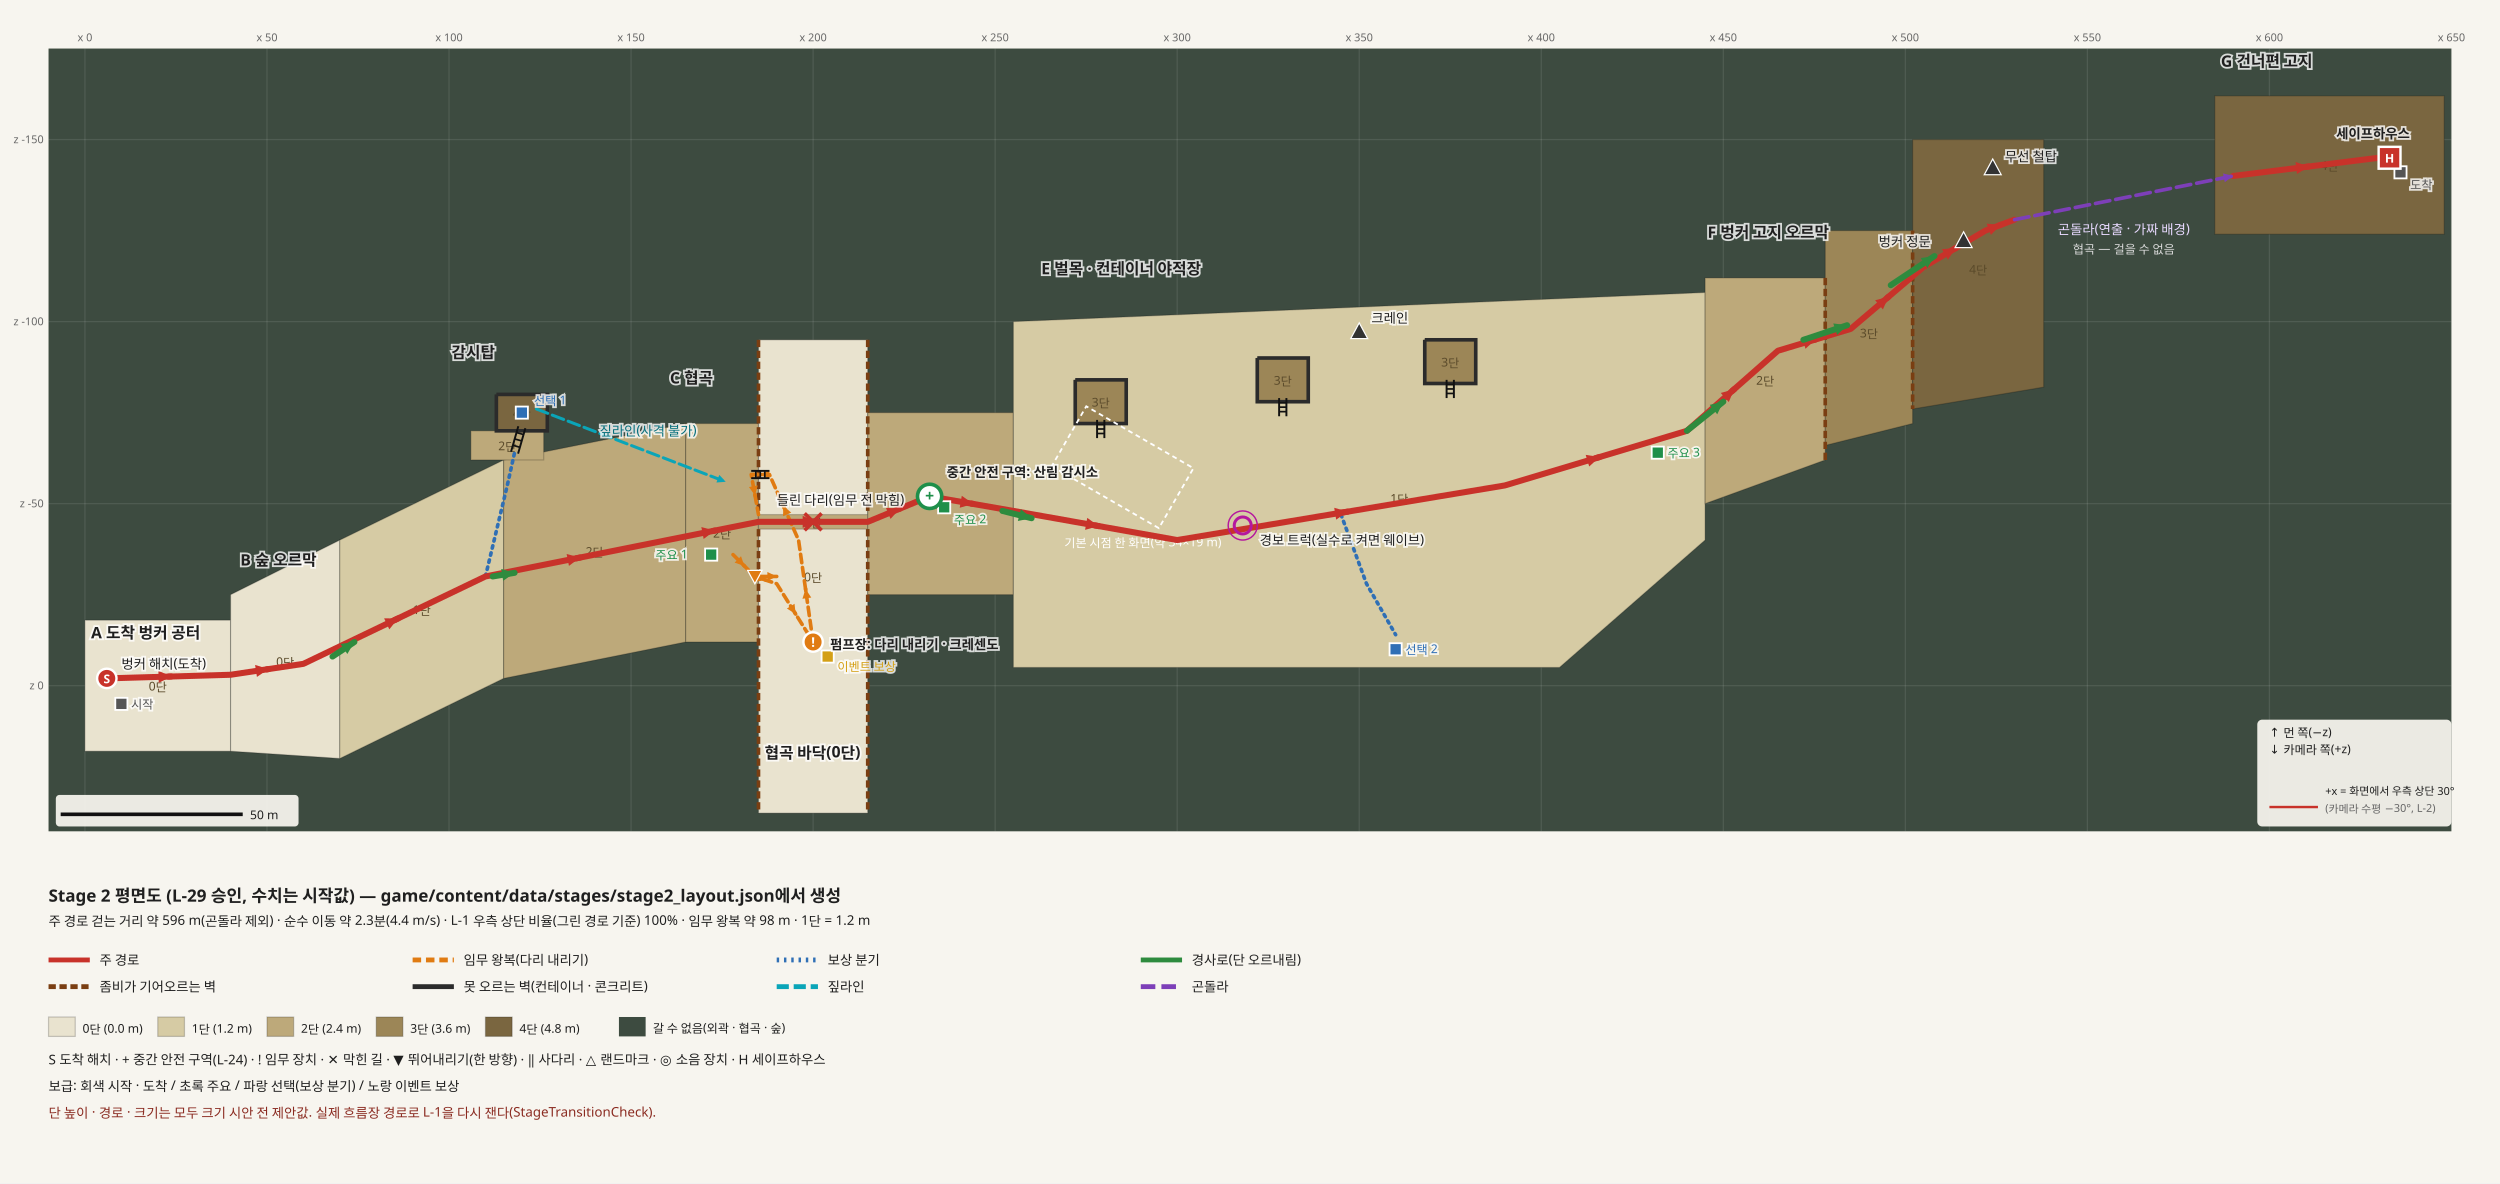
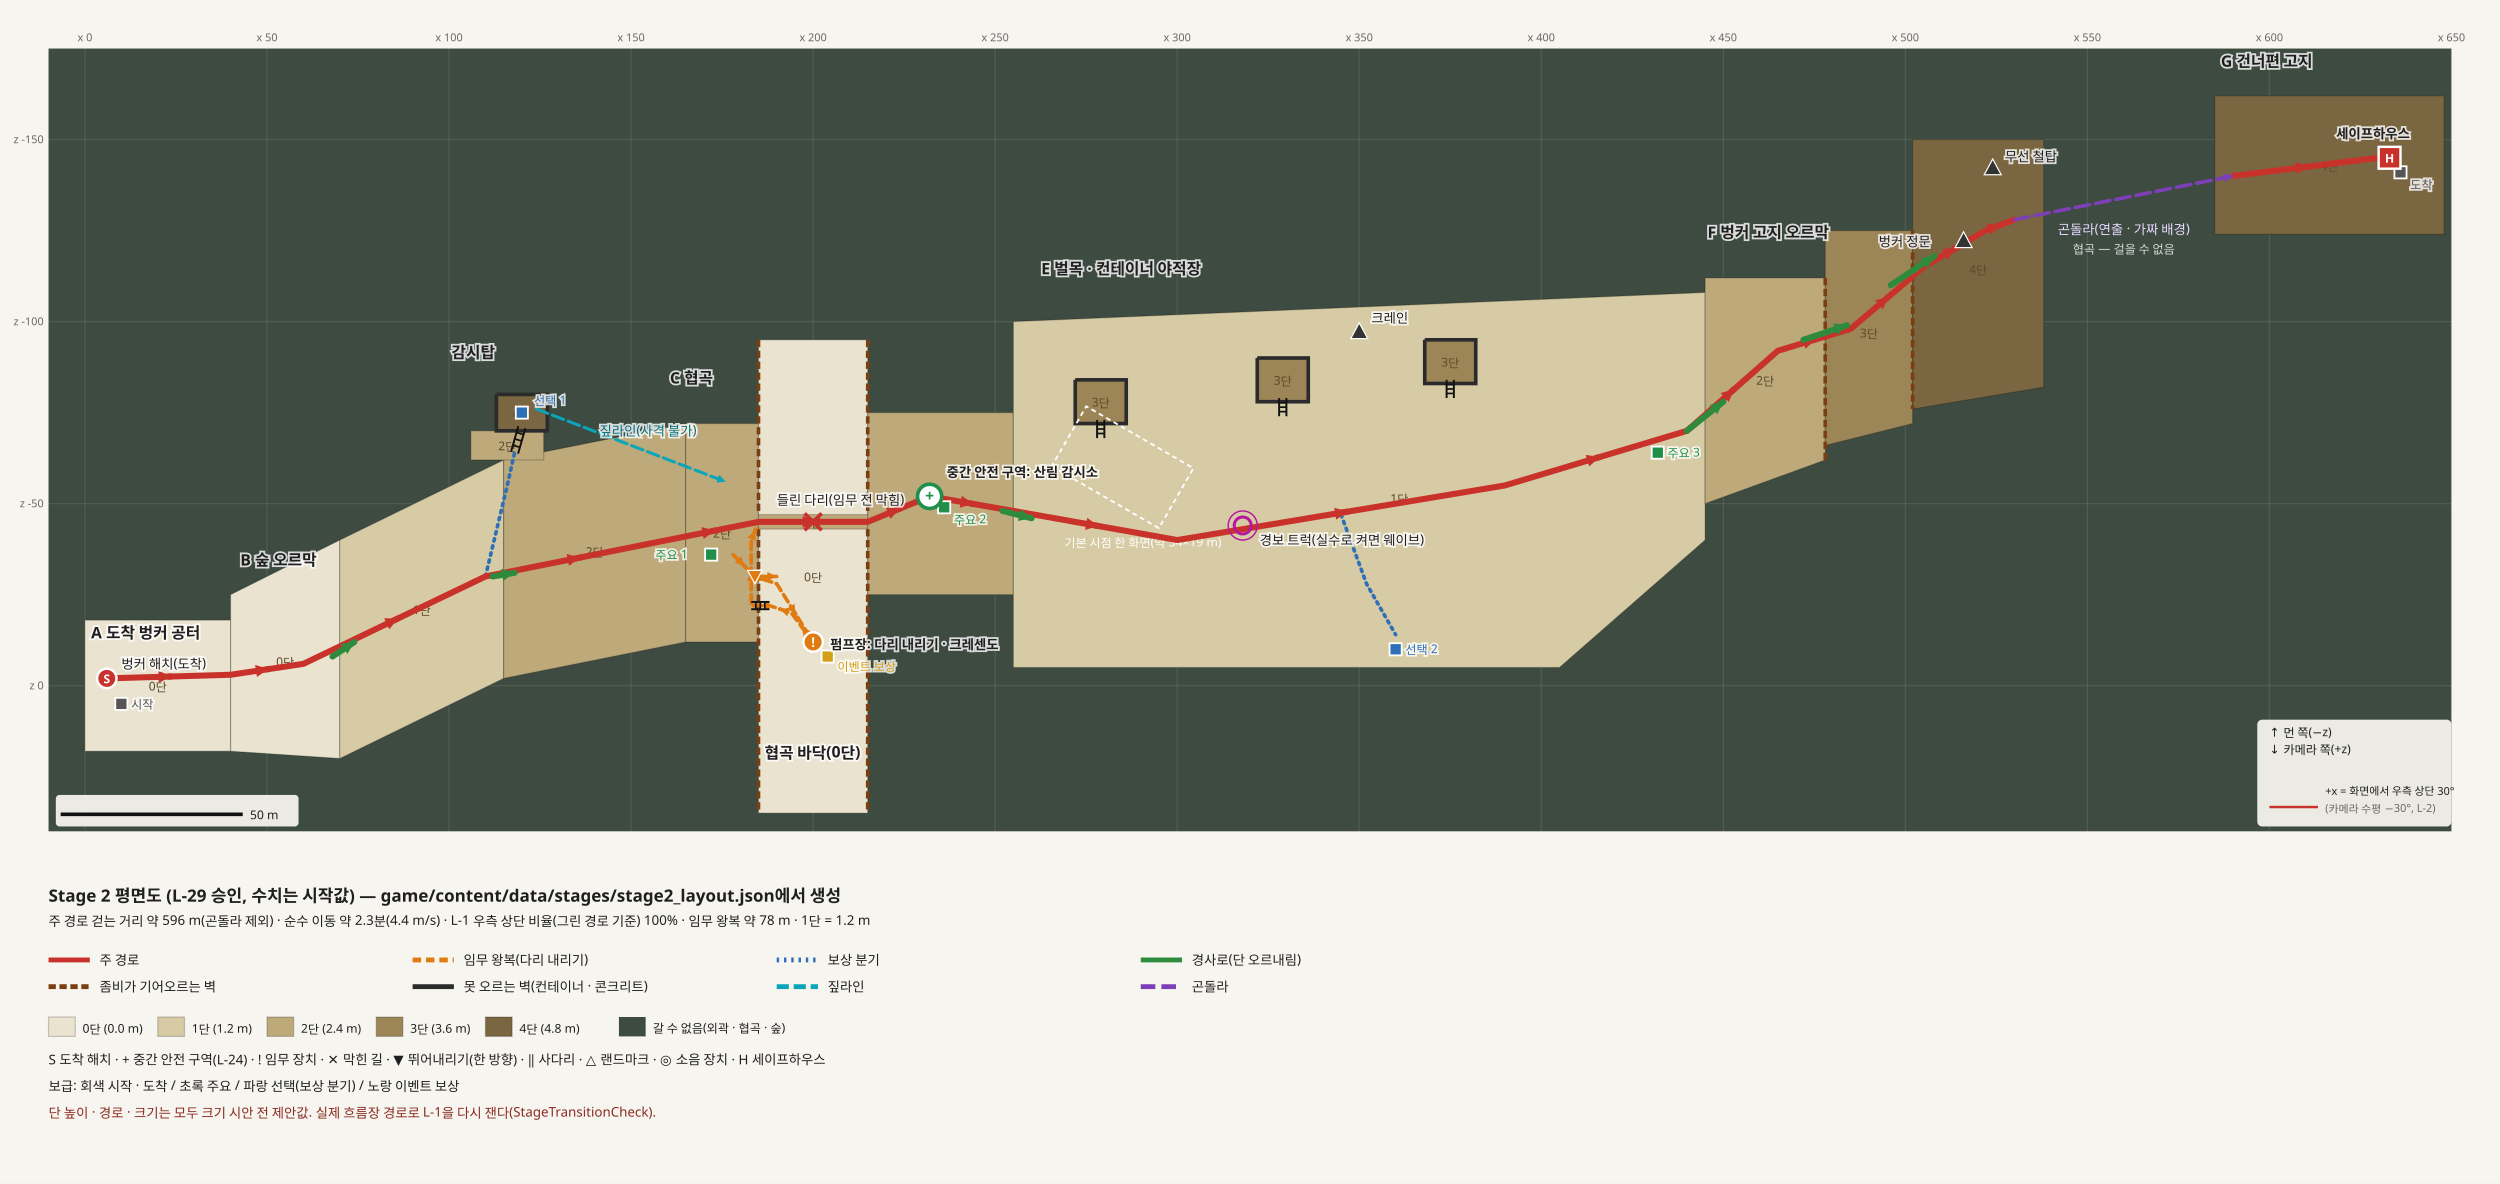
<svg xmlns="http://www.w3.org/2000/svg" width="2060" height="975" viewBox="0 0 2060 975" font-family="Noto Sans KR, Malgun Gothic, WenQuanYi Zen Hei, sans-serif">
  <rect width="100%" height="100%" fill="#f7f5ef" />
  <rect x="40" y="40" width="1980" height="645" fill="#3d4b40" />
  <line x1="70.0" y1="40.0" x2="70.0" y2="685.0" stroke="#ffffff18" stroke-width="1" />
  <text x="70.0" y="34.0" font-size="9" fill="#666" text-anchor="middle" font-weight="normal">x 0</text>
  <line x1="220.0" y1="40.0" x2="220.0" y2="685.0" stroke="#ffffff18" stroke-width="1" />
  <text x="220.0" y="34.0" font-size="9" fill="#666" text-anchor="middle" font-weight="normal">x 50</text>
  <line x1="370.0" y1="40.0" x2="370.0" y2="685.0" stroke="#ffffff18" stroke-width="1" />
  <text x="370.0" y="34.0" font-size="9" fill="#666" text-anchor="middle" font-weight="normal">x 100</text>
  <line x1="520.0" y1="40.0" x2="520.0" y2="685.0" stroke="#ffffff18" stroke-width="1" />
  <text x="520.0" y="34.0" font-size="9" fill="#666" text-anchor="middle" font-weight="normal">x 150</text>
  <line x1="670.0" y1="40.0" x2="670.0" y2="685.0" stroke="#ffffff18" stroke-width="1" />
  <text x="670.0" y="34.0" font-size="9" fill="#666" text-anchor="middle" font-weight="normal">x 200</text>
  <line x1="820.0" y1="40.0" x2="820.0" y2="685.0" stroke="#ffffff18" stroke-width="1" />
  <text x="820.0" y="34.0" font-size="9" fill="#666" text-anchor="middle" font-weight="normal">x 250</text>
  <line x1="970.0" y1="40.0" x2="970.0" y2="685.0" stroke="#ffffff18" stroke-width="1" />
  <text x="970.0" y="34.0" font-size="9" fill="#666" text-anchor="middle" font-weight="normal">x 300</text>
  <line x1="1120.0" y1="40.0" x2="1120.0" y2="685.0" stroke="#ffffff18" stroke-width="1" />
  <text x="1120.0" y="34.0" font-size="9" fill="#666" text-anchor="middle" font-weight="normal">x 350</text>
  <line x1="1270.0" y1="40.0" x2="1270.0" y2="685.0" stroke="#ffffff18" stroke-width="1" />
  <text x="1270.0" y="34.0" font-size="9" fill="#666" text-anchor="middle" font-weight="normal">x 400</text>
  <line x1="1420.0" y1="40.0" x2="1420.0" y2="685.0" stroke="#ffffff18" stroke-width="1" />
  <text x="1420.0" y="34.0" font-size="9" fill="#666" text-anchor="middle" font-weight="normal">x 450</text>
  <line x1="1570.0" y1="40.0" x2="1570.0" y2="685.0" stroke="#ffffff18" stroke-width="1" />
  <text x="1570.0" y="34.0" font-size="9" fill="#666" text-anchor="middle" font-weight="normal">x 500</text>
  <line x1="1720.0" y1="40.0" x2="1720.0" y2="685.0" stroke="#ffffff18" stroke-width="1" />
  <text x="1720.0" y="34.0" font-size="9" fill="#666" text-anchor="middle" font-weight="normal">x 550</text>
  <line x1="1870.0" y1="40.0" x2="1870.0" y2="685.0" stroke="#ffffff18" stroke-width="1" />
  <text x="1870.0" y="34.0" font-size="9" fill="#666" text-anchor="middle" font-weight="normal">x 600</text>
  <line x1="2020.0" y1="40.0" x2="2020.0" y2="685.0" stroke="#ffffff18" stroke-width="1" />
  <text x="2020.0" y="34.0" font-size="9" fill="#666" text-anchor="middle" font-weight="normal">x 650</text>
  <line x1="40.0" y1="115.0" x2="2020.0" y2="115.0" stroke="#ffffff18" stroke-width="1" />
  <text x="36.0" y="118.0" font-size="9" fill="#666" text-anchor="end" font-weight="normal">z -150</text>
  <line x1="40.0" y1="265.0" x2="2020.0" y2="265.0" stroke="#ffffff18" stroke-width="1" />
  <text x="36.0" y="268.0" font-size="9" fill="#666" text-anchor="end" font-weight="normal">z -100</text>
  <line x1="40.0" y1="415.0" x2="2020.0" y2="415.0" stroke="#ffffff18" stroke-width="1" />
  <text x="36.0" y="418.0" font-size="9" fill="#666" text-anchor="end" font-weight="normal">z -50</text>
  <line x1="40.0" y1="565.0" x2="2020.0" y2="565.0" stroke="#ffffff18" stroke-width="1" />
  <text x="36.0" y="568.0" font-size="9" fill="#666" text-anchor="end" font-weight="normal">z 0</text>
  <polygon points="70.0,511.0 190.0,511.0 190.0,619.0 70.0,619.0" fill="#e9e3cf" stroke="#00000033" stroke-width="1" />
  <polygon points="190.0,490.0 280.0,445.0 280.0,625.0 190.0,619.0" fill="#e9e3cf" stroke="#00000033" stroke-width="1" />
  <polygon points="280.0,445.0 415.0,379.0 415.0,559.0 280.0,625.0" fill="#d6cba4" stroke="#00000033" stroke-width="1" />
  <polygon points="415.0,379.0 565.0,349.0 565.0,529.0 415.0,559.0" fill="#bda97a" stroke="#00000033" stroke-width="1" />
  <polygon points="388.0,379.0 448.0,379.0 448.0,355.0 388.0,355.0" fill="#bda97a" stroke="#00000033" stroke-width="1" />
  <polygon points="409.0,325.0 451.0,325.0 451.0,355.0 409.0,355.0" fill="#7a6640" stroke="#00000033" stroke-width="1" />
  <polygon points="565.0,349.0 625.0,349.0 625.0,529.0 565.0,529.0" fill="#bda97a" stroke="#00000033" stroke-width="1" />
  <polygon points="625.0,280.0 715.0,280.0 715.0,670.0 625.0,670.0" fill="#e9e3cf" stroke="#00000033" stroke-width="1" />
  <polygon points="625.0,424.0 715.0,424.0 715.0,436.0 625.0,436.0" fill="#bda97a" stroke="#00000033" stroke-width="1" />
  <polygon points="715.0,340.0 835.0,340.0 835.0,490.0 715.0,490.0" fill="#bda97a" stroke="#00000033" stroke-width="1" />
  <polygon points="835.0,265.0 1405.0,241.0 1405.0,445.0 1285.0,550.0 835.0,550.0" fill="#d6cba4" stroke="#00000033" stroke-width="1" />
  <polygon points="886.0,313.0 928.0,313.0 928.0,349.0 886.0,349.0" fill="#9c8657" stroke="#00000033" stroke-width="1" />
  <polygon points="1036.0,295.0 1078.0,295.0 1078.0,331.0 1036.0,331.0" fill="#9c8657" stroke="#00000033" stroke-width="1" />
  <polygon points="1174.0,280.0 1216.0,280.0 1216.0,316.0 1174.0,316.0" fill="#9c8657" stroke="#00000033" stroke-width="1" />
  <polygon points="1405.0,229.0 1504.0,229.0 1504.0,379.0 1405.0,415.0" fill="#bda97a" stroke="#00000033" stroke-width="1" />
  <polygon points="1504.0,190.0 1576.0,190.0 1576.0,349.0 1504.0,367.0" fill="#9c8657" stroke="#00000033" stroke-width="1" />
  <polygon points="1576.0,115.0 1684.0,115.0 1684.0,319.0 1576.0,337.0" fill="#7a6640" stroke="#00000033" stroke-width="1" />
  <polygon points="1825.0,79.0 2014.0,79.0 2014.0,193.0 1825.0,193.0" fill="#7a6640" stroke="#00000033" stroke-width="1" />
  <text x="130.0" y="569.0" font-size="10" fill="#5a4a2a" text-anchor="middle" font-weight="normal">0단</text>
  <text x="235.0" y="548.8" font-size="10" fill="#5a4a2a" text-anchor="middle" font-weight="normal">0단</text>
  <text x="347.5" y="506.0" font-size="10" fill="#5a4a2a" text-anchor="middle" font-weight="normal">1단</text>
  <text x="490.0" y="458.0" font-size="10" fill="#5a4a2a" text-anchor="middle" font-weight="normal">2단</text>
  <text x="418.0" y="371.0" font-size="10" fill="#5a4a2a" text-anchor="middle" font-weight="normal">2단</text>
  <text x="430.0" y="344.0" font-size="10" fill="#5a4a2a" text-anchor="middle" font-weight="normal">4단</text>
  <text x="595.0" y="443.0" font-size="10" fill="#5a4a2a" text-anchor="middle" font-weight="normal">2단</text>
  <text x="670.0" y="479.0" font-size="10" fill="#5a4a2a" text-anchor="middle" font-weight="normal">0단</text>
  <text x="670.0" y="434.0" font-size="10" fill="#5a4a2a" text-anchor="middle" font-weight="normal">2단</text>
  <text x="775.0" y="419.0" font-size="10" fill="#5a4a2a" text-anchor="middle" font-weight="normal">2단</text>
  <text x="1153.0" y="414.2" font-size="10" fill="#5a4a2a" text-anchor="middle" font-weight="normal">1단</text>
  <text x="907.0" y="335.0" font-size="10" fill="#5a4a2a" text-anchor="middle" font-weight="normal">3단</text>
  <text x="1057.0" y="317.0" font-size="10" fill="#5a4a2a" text-anchor="middle" font-weight="normal">3단</text>
  <text x="1195.0" y="302.0" font-size="10" fill="#5a4a2a" text-anchor="middle" font-weight="normal">3단</text>
  <text x="1454.5" y="317.0" font-size="10" fill="#5a4a2a" text-anchor="middle" font-weight="normal">2단</text>
  <text x="1540.0" y="278.0" font-size="10" fill="#5a4a2a" text-anchor="middle" font-weight="normal">3단</text>
  <text x="1630.0" y="225.5" font-size="10" fill="#5a4a2a" text-anchor="middle" font-weight="normal">4단</text>
  <text x="1919.5" y="140.0" font-size="10" fill="#5a4a2a" text-anchor="middle" font-weight="normal">4단</text>
  <polyline points="625.0,280.0 625.0,424.0" fill="none" stroke="#7a3e12" stroke-width="3" stroke-dasharray="6,3" />
  <polyline points="625.0,436.0 625.0,670.0" fill="none" stroke="#7a3e12" stroke-width="3" stroke-dasharray="6,3" />
  <polyline points="715.0,280.0 715.0,424.0" fill="none" stroke="#7a3e12" stroke-width="3" stroke-dasharray="6,3" />
  <polyline points="715.0,436.0 715.0,670.0" fill="none" stroke="#7a3e12" stroke-width="3" stroke-dasharray="6,3" />
  <polyline points="1504.0,229.0 1504.0,379.0" fill="none" stroke="#7a3e12" stroke-width="3" stroke-dasharray="6,3" />
  <polyline points="1576.0,190.0 1576.0,337.0" fill="none" stroke="#7a3e12" stroke-width="3" stroke-dasharray="6,3" />
  <polyline points="886.0,313.0 928.0,313.0 928.0,349.0 886.0,349.0 886.0,313.0" fill="none" stroke="#2b2b2b" stroke-width="3" />
  <polyline points="1036.0,295.0 1078.0,295.0 1078.0,331.0 1036.0,331.0 1036.0,295.0" fill="none" stroke="#2b2b2b" stroke-width="3" />
  <polyline points="1174.0,280.0 1216.0,280.0 1216.0,316.0 1174.0,316.0 1174.0,280.0" fill="none" stroke="#2b2b2b" stroke-width="3" />
  <polyline points="409.0,325.0 451.0,325.0 451.0,355.0 409.0,355.0 409.0,325.0" fill="none" stroke="#2b2b2b" stroke-width="3" />
  <polygon points="866.6,384.2 954.9,435.2 983.4,385.8 895.1,334.8" fill="none" stroke="#ffffff" stroke-width="1.5" stroke-dasharray="4,3" />
  <text x="877.0" y="451.0" font-size="10" fill="#ffffff" text-anchor="start" font-weight="normal">기본 시점 한 화면(약 34×19 m)</text>
  <polyline points="400.0,475.0 418.0,400.0 424.0,373.0" fill="none" stroke="#2f6fb5" stroke-width="3" stroke-dasharray="2,4" stroke-linejoin="round" stroke-linecap="round" />
  <polyline points="1105.0,424.0 1126.0,481.0 1150.0,523.0" fill="none" stroke="#2f6fb5" stroke-width="3" stroke-dasharray="2,4" stroke-linejoin="round" stroke-linecap="round" />
  <polyline points="604.0,457.0 622.0,475.0 640.0,481.0 670.0,529.0" fill="none" stroke="#e07b12" stroke-width="3" stroke-dasharray="7,4" stroke-linejoin="round" stroke-linecap="round" />
  <line x1="613.0" y1="466.0" x2="613.4" y2="466.4" stroke="#e07b12" stroke-width="3" stroke-linecap="round" />
  <polygon points="613.4,466.4 605.3,463.6 610.6,458.3" fill="#e07b12" />
  <line x1="631.0" y1="478.0" x2="631.4" y2="478.1" stroke="#e07b12" stroke-width="3" stroke-linecap="round" />
  <polygon points="631.4,478.1 622.9,479.2 625.3,472.2" fill="#e07b12" />
  <line x1="655.0" y1="505.0" x2="655.6" y2="506.0" stroke="#e07b12" stroke-width="3" stroke-linecap="round" />
  <polygon points="655.6,506.0 648.4,501.4 654.7,497.5" fill="#e07b12" />
-   <polyline points="670.0,529.0 658.0,445.0 634.0,391.0 619.0,391.0 625.0,424.0" fill="none" stroke="#e07b12" stroke-width="3" stroke-dasharray="7,4" stroke-linejoin="round" stroke-linecap="round" />
-   <line x1="664.0" y1="487.0" x2="663.8" y2="485.3" stroke="#e07b12" stroke-width="3" stroke-linecap="round" />
-   <polygon points="663.8,485.3 668.5,492.4 661.2,493.4" fill="#e07b12" />
-   <line x1="646.0" y1="418.0" x2="645.5" y2="416.9" stroke="#e07b12" stroke-width="3" stroke-linecap="round" />
-   <polygon points="645.5,416.9 652.0,422.4 645.2,425.4" fill="#e07b12" />
-   <line x1="626.5" y1="391.0" x2="626.2" y2="391.0" stroke="#e07b12" stroke-width="3" stroke-linecap="round" />
-   <polygon points="626.2,391.0 633.9,387.3 633.9,394.7" fill="#e07b12" />
-   <line x1="622.0" y1="407.5" x2="622.1" y2="408.2" stroke="#e07b12" stroke-width="3" stroke-linecap="round" />
-   <polygon points="622.1,408.2 617.1,401.3 624.4,400.0" fill="#e07b12" />
+   <polyline points="670.0,529.0 652.0,505.0 634.0,499.0 619.0,499.0 619.0,445.0 625.0,430.0" fill="none" stroke="#e07b12" stroke-width="3" stroke-dasharray="7,4" stroke-linejoin="round" stroke-linecap="round" />
+   <line x1="661.0" y1="517.0" x2="660.6" y2="516.5" stroke="#e07b12" stroke-width="3" stroke-linecap="round" />
+   <polygon points="660.6,516.5 668.2,520.4 662.3,524.9" fill="#e07b12" />
+   <line x1="643.0" y1="502.0" x2="642.6" y2="501.9" stroke="#e07b12" stroke-width="3" stroke-linecap="round" />
+   <polygon points="642.6,501.9 651.1,500.8 648.7,507.8" fill="#e07b12" />
+   <line x1="626.5" y1="499.0" x2="626.2" y2="499.0" stroke="#e07b12" stroke-width="3" stroke-linecap="round" />
+   <polygon points="626.2,499.0 633.9,495.3 633.9,502.7" fill="#e07b12" />
+   <line x1="619.0" y1="472.0" x2="619.0" y2="470.9" stroke="#e07b12" stroke-width="3" stroke-linecap="round" />
+   <polygon points="619.0,470.9 622.7,478.6 615.3,478.6" fill="#e07b12" />
+   <line x1="622.0" y1="437.5" x2="622.1" y2="437.2" stroke="#e07b12" stroke-width="3" stroke-linecap="round" />
+   <polygon points="622.1,437.2 622.7,445.7 615.8,442.9" fill="#e07b12" />
  <polyline points="88.0,559.0 190.0,556.0 250.0,547.0 400.0,475.0 550.0,445.0 625.0,430.0 715.0,430.0 766.0,409.0 835.0,421.0 970.0,445.0 1240.0,400.0 1390.0,355.0 1465.0,289.0 1525.0,271.0 1585.0,220.0 1636.0,190.0 1660.0,181.0" fill="none" stroke="#c8322a" stroke-width="5" stroke-linejoin="round" stroke-linecap="round" />
  <line x1="139.0" y1="557.5" x2="141.0" y2="557.4" stroke="#c8322a" stroke-width="5" stroke-linecap="round" />
  <polygon points="141.0,557.4 130.8,562.7 130.5,552.7" fill="#c8322a" />
  <line x1="220.0" y1="551.5" x2="221.2" y2="551.3" stroke="#c8322a" stroke-width="5" stroke-linecap="round" />
  <polygon points="221.2,551.3 211.7,557.8 210.2,547.9" fill="#c8322a" />
  <line x1="325.0" y1="511.0" x2="328.0" y2="509.6" stroke="#c8322a" stroke-width="5" stroke-linecap="round" />
  <polygon points="328.0,509.6 320.8,518.6 316.5,509.5" fill="#c8322a" />
  <line x1="475.0" y1="460.0" x2="478.0" y2="459.4" stroke="#c8322a" stroke-width="5" stroke-linecap="round" />
  <polygon points="478.0,459.4 468.8,466.3 466.9,456.5" fill="#c8322a" />
  <line x1="587.5" y1="437.5" x2="589.0" y2="437.2" stroke="#c8322a" stroke-width="5" stroke-linecap="round" />
  <polygon points="589.0,437.2 579.8,444.1 577.9,434.3" fill="#c8322a" />
  <line x1="670.0" y1="430.0" x2="671.8" y2="430.0" stroke="#c8322a" stroke-width="5" stroke-linecap="round" />
  <polygon points="671.8,430.0 661.4,435.0 661.4,425.0" fill="#c8322a" />
  <line x1="740.5" y1="419.5" x2="741.5" y2="419.1" stroke="#c8322a" stroke-width="5" stroke-linecap="round" />
  <polygon points="741.5,419.1 733.8,427.6 730.0,418.4" fill="#c8322a" />
  <line x1="800.5" y1="415.0" x2="801.9" y2="415.2" stroke="#c8322a" stroke-width="5" stroke-linecap="round" />
  <polygon points="801.9,415.2 790.8,418.4 792.5,408.5" fill="#c8322a" />
  <line x1="902.5" y1="433.0" x2="905.2" y2="433.5" stroke="#c8322a" stroke-width="5" stroke-linecap="round" />
  <polygon points="905.2,433.5 894.1,436.6 895.9,426.7" fill="#c8322a" />
  <line x1="1105.0" y1="422.5" x2="1110.4" y2="421.6" stroke="#c8322a" stroke-width="5" stroke-linecap="round" />
  <polygon points="1110.4,421.6 1101.0,428.2 1099.4,418.4" fill="#c8322a" />
  <line x1="1315.0" y1="377.5" x2="1318.0" y2="376.6" stroke="#c8322a" stroke-width="5" stroke-linecap="round" />
  <polygon points="1318.0,376.6 1309.5,384.4 1306.6,374.8" fill="#c8322a" />
  <line x1="1427.5" y1="322.0" x2="1429.0" y2="320.7" stroke="#c8322a" stroke-width="5" stroke-linecap="round" />
  <polygon points="1429.0,320.7 1424.5,331.3 1417.9,323.8" fill="#c8322a" />
  <line x1="1495.0" y1="280.0" x2="1496.2" y2="279.6" stroke="#c8322a" stroke-width="5" stroke-linecap="round" />
  <polygon points="1496.2,279.6 1487.7,287.4 1484.8,277.8" fill="#c8322a" />
  <line x1="1555.0" y1="245.5" x2="1556.2" y2="244.5" stroke="#c8322a" stroke-width="5" stroke-linecap="round" />
  <polygon points="1556.2,244.5 1551.5,255.0 1545.1,247.4" fill="#c8322a" />
  <line x1="1610.5" y1="205.0" x2="1611.5" y2="204.4" stroke="#c8322a" stroke-width="5" stroke-linecap="round" />
  <polygon points="1611.5,204.4 1605.1,214.0 1600.1,205.3" fill="#c8322a" />
  <line x1="1648.0" y1="185.5" x2="1648.5" y2="185.3" stroke="#c8322a" stroke-width="5" stroke-linecap="round" />
  <polygon points="1648.5,185.3 1640.5,193.6 1637.0,184.3" fill="#c8322a" />
  <polyline points="1840.0,145.0 1960.0,130.0" fill="none" stroke="#c8322a" stroke-width="5" stroke-linejoin="round" stroke-linecap="round" />
  <line x1="1900.0" y1="137.5" x2="1902.4" y2="137.2" stroke="#c8322a" stroke-width="5" stroke-linecap="round" />
  <polygon points="1902.4,137.2 1892.7,143.4 1891.5,133.5" fill="#c8322a" />
  <line x1="274.0" y1="541.0" x2="292.0" y2="529.0" stroke="#2e8b3e" stroke-width="5" stroke-linecap="round" />
  <polygon points="292.0,529.0 286.2,538.9 280.6,530.6" fill="#2e8b3e" />
  <line x1="406.0" y1="475.0" x2="424.0" y2="472.0" stroke="#2e8b3e" stroke-width="5" stroke-linecap="round" />
  <polygon points="424.0,472.0 414.6,478.6 413.0,468.8" fill="#2e8b3e" />
  <line x1="826.0" y1="421.0" x2="850.0" y2="427.0" stroke="#2e8b3e" stroke-width="5" stroke-linecap="round" />
  <polygon points="850.0,427.0 838.7,429.3 841.2,419.6" fill="#2e8b3e" />
  <line x1="1390.0" y1="355.0" x2="1420.0" y2="331.0" stroke="#2e8b3e" stroke-width="5" stroke-linecap="round" />
  <polygon points="1420.0,331.0 1415.0,341.4 1408.8,333.6" fill="#2e8b3e" />
  <line x1="1486.0" y1="280.0" x2="1522.0" y2="268.0" stroke="#2e8b3e" stroke-width="5" stroke-linecap="round" />
  <polygon points="1522.0,268.0 1513.8,276.0 1510.6,266.5" fill="#2e8b3e" />
  <line x1="1558.0" y1="235.0" x2="1594.0" y2="211.0" stroke="#2e8b3e" stroke-width="5" stroke-linecap="round" />
  <polygon points="1594.0,211.0 1588.2,220.9 1582.6,212.6" fill="#2e8b3e" />
  <line x1="426.9" y1="373.8" x2="432.9" y2="352.8" stroke="#111" stroke-width="1.6" />
  <line x1="421.1" y1="372.2" x2="427.1" y2="351.2" stroke="#111" stroke-width="1.6" />
  <line x1="428.4" y1="368.6" x2="422.6" y2="366.9" stroke="#111" stroke-width="1.4" />
  <line x1="429.9" y1="363.3" x2="424.1" y2="361.7" stroke="#111" stroke-width="1.4" />
  <line x1="431.4" y1="358.1" x2="425.6" y2="356.4" stroke="#111" stroke-width="1.4" />
  <line x1="442.0" y1="337.0" x2="598.0" y2="397.0" stroke="#0aa5b8" stroke-width="2.5" stroke-dasharray="10,4" stroke-linecap="round" />
  <polygon points="598.0,397.0 590.3,397.6 592.7,391.3" fill="#0aa5b8" />
  <text x="534.0" y="359.0" font-size="11" fill="#066f7c" text-anchor="middle" font-weight="normal" stroke="#ffffffcc" stroke-width="3" paint-order="stroke">짚라인(사격 불가)</text>
  <line x1="622.0" y1="475.0" x2="640.0" y2="475.0" stroke="#e07b12" stroke-width="3" stroke-linecap="round" />
  <polygon points="640.0,475.0 632.3,478.7 632.3,471.3" fill="#e07b12" />
  <polygon points="616.0,470.0 628.0,470.0 622.0,481.0" fill="#e07b12" stroke="#fff" stroke-width="1" />
-   <line x1="634.0" y1="388.0" x2="619.0" y2="388.0" stroke="#111" stroke-width="1.6" />
-   <line x1="634.0" y1="394.0" x2="619.0" y2="394.0" stroke="#111" stroke-width="1.6" />
-   <line x1="630.2" y1="388.0" x2="630.2" y2="394.0" stroke="#111" stroke-width="1.4" />
-   <line x1="626.5" y1="388.0" x2="626.5" y2="394.0" stroke="#111" stroke-width="1.4" />
-   <line x1="622.8" y1="388.0" x2="622.8" y2="394.0" stroke="#111" stroke-width="1.4" />
+   <line x1="634.0" y1="496.0" x2="619.0" y2="496.0" stroke="#111" stroke-width="1.6" />
+   <line x1="634.0" y1="502.0" x2="619.0" y2="502.0" stroke="#111" stroke-width="1.6" />
+   <line x1="630.2" y1="496.0" x2="630.2" y2="502.0" stroke="#111" stroke-width="1.4" />
+   <line x1="626.5" y1="496.0" x2="626.5" y2="502.0" stroke="#111" stroke-width="1.4" />
+   <line x1="622.8" y1="496.0" x2="622.8" y2="502.0" stroke="#111" stroke-width="1.4" />
  <line x1="910.0" y1="361.0" x2="910.0" y2="346.0" stroke="#111" stroke-width="1.6" />
  <line x1="904.0" y1="361.0" x2="904.0" y2="346.0" stroke="#111" stroke-width="1.6" />
  <line x1="910.0" y1="357.2" x2="904.0" y2="357.2" stroke="#111" stroke-width="1.4" />
  <line x1="910.0" y1="353.5" x2="904.0" y2="353.5" stroke="#111" stroke-width="1.4" />
  <line x1="910.0" y1="349.8" x2="904.0" y2="349.8" stroke="#111" stroke-width="1.4" />
  <line x1="1060.0" y1="343.0" x2="1060.0" y2="328.0" stroke="#111" stroke-width="1.6" />
  <line x1="1054.0" y1="343.0" x2="1054.0" y2="328.0" stroke="#111" stroke-width="1.6" />
  <line x1="1060.0" y1="339.2" x2="1054.0" y2="339.2" stroke="#111" stroke-width="1.4" />
  <line x1="1060.0" y1="335.5" x2="1054.0" y2="335.5" stroke="#111" stroke-width="1.4" />
  <line x1="1060.0" y1="331.8" x2="1054.0" y2="331.8" stroke="#111" stroke-width="1.4" />
  <line x1="1198.0" y1="328.0" x2="1198.0" y2="313.0" stroke="#111" stroke-width="1.6" />
  <line x1="1192.0" y1="328.0" x2="1192.0" y2="313.0" stroke="#111" stroke-width="1.6" />
  <line x1="1198.0" y1="324.2" x2="1192.0" y2="324.2" stroke="#111" stroke-width="1.4" />
  <line x1="1198.0" y1="320.5" x2="1192.0" y2="320.5" stroke="#111" stroke-width="1.4" />
  <line x1="1198.0" y1="316.8" x2="1192.0" y2="316.8" stroke="#111" stroke-width="1.4" />
  <line x1="1660.0" y1="181.0" x2="1840.0" y2="145.0" stroke="#7d3fb8" stroke-width="3" stroke-dasharray="12,5" stroke-linecap="round" />
  <polygon points="1840.0,145.0 1833.2,150.1 1831.8,142.9" fill="#7d3fb8" />
  <text x="1750.0" y="193.0" font-size="11" fill="#e8d9ff" text-anchor="middle" font-weight="normal">곤돌라(연출 · 가짜 배경)</text>
  <text x="1750.0" y="209.0" font-size="10" fill="#d9d9d9" text-anchor="middle" font-weight="normal">협곡 — 걸을 수 없음</text>
  <rect x="95.0" y="575.0" width="10" height="10" fill="#555555" stroke="#fff" stroke-width="1.5" />
  <text x="108.0" y="584.0" font-size="10" fill="#555555" text-anchor="start" font-weight="normal" stroke="#ffffffcc" stroke-width="3" paint-order="stroke">시작</text>
  <rect x="425.0" y="335.0" width="10" height="10" fill="#2f6fb5" stroke="#fff" stroke-width="1.5" />
  <text x="440.0" y="334.0" font-size="10" fill="#2f6fb5" text-anchor="start" font-weight="normal" stroke="#ffffffcc" stroke-width="3" paint-order="stroke">선택 1</text>
  <rect x="581.0" y="452.0" width="10" height="10" fill="#1f8f4a" stroke="#fff" stroke-width="1.5" />
  <text x="540.0" y="461.0" font-size="10" fill="#1f8f4a" text-anchor="start" font-weight="normal" stroke="#ffffffcc" stroke-width="3" paint-order="stroke">주요 1</text>
  <rect x="677.0" y="536.0" width="10" height="10" fill="#d4a017" stroke="#fff" stroke-width="1.5" />
  <text x="690.0" y="553.0" font-size="10" fill="#d4a017" text-anchor="start" font-weight="normal" stroke="#ffffffcc" stroke-width="3" paint-order="stroke">이벤트 보상</text>
  <rect x="773.0" y="413.0" width="10" height="10" fill="#1f8f4a" stroke="#fff" stroke-width="1.5" />
  <text x="786.0" y="432.0" font-size="10" fill="#1f8f4a" text-anchor="start" font-weight="normal" stroke="#ffffffcc" stroke-width="3" paint-order="stroke">주요 2</text>
  <rect x="1145.0" y="530.0" width="10" height="10" fill="#2f6fb5" stroke="#fff" stroke-width="1.5" />
  <text x="1158.0" y="539.0" font-size="10" fill="#2f6fb5" text-anchor="start" font-weight="normal" stroke="#ffffffcc" stroke-width="3" paint-order="stroke">선택 2</text>
  <rect x="1361.0" y="368.0" width="10" height="10" fill="#1f8f4a" stroke="#fff" stroke-width="1.5" />
  <text x="1374.0" y="377.0" font-size="10" fill="#1f8f4a" text-anchor="start" font-weight="normal" stroke="#ffffffcc" stroke-width="3" paint-order="stroke">주요 3</text>
  <rect x="1973.0" y="137.0" width="10" height="10" fill="#555555" stroke="#fff" stroke-width="1.5" />
  <text x="1986.0" y="156.0" font-size="10" fill="#555555" text-anchor="start" font-weight="normal" stroke="#ffffffcc" stroke-width="3" paint-order="stroke">도착</text>
  <circle cx="88.0" cy="559.0" r="8" fill="#c8322a" stroke="#fff" stroke-width="2" />
  <text x="88.0" y="563.0" font-size="10" fill="#fff" text-anchor="middle" font-weight="bold">S</text>
  <text x="100.0" y="551.0" font-size="11" fill="#1f1f1f" text-anchor="start" font-weight="normal" stroke="#ffffffcc" stroke-width="3" paint-order="stroke">벙커 해치(도착)</text>
  <line x1="663.0" y1="423.0" x2="677.0" y2="437.0" stroke="#c8322a" stroke-width="3" />
  <line x1="663.0" y1="437.0" x2="677.0" y2="423.0" stroke="#c8322a" stroke-width="3" />
  <text x="640.0" y="416.0" font-size="11" fill="#1f1f1f" text-anchor="start" font-weight="normal" stroke="#ffffffcc" stroke-width="3" paint-order="stroke">들린 다리(임무 전 막힘)</text>
  <circle cx="670.0" cy="529.0" r="8" fill="#e07b12" stroke="#fff" stroke-width="2" />
  <text x="670.0" y="533.0" font-size="11" fill="#fff" text-anchor="middle" font-weight="bold">!</text>
  <text x="684.0" y="535.0" font-size="11" fill="#1f1f1f" text-anchor="start" font-weight="bold" stroke="#ffffffcc" stroke-width="3" paint-order="stroke">펌프장: 다리 내리기 · 크레센도</text>
  <circle cx="766.0" cy="409.0" r="10" fill="#ffffff" stroke="#1f8f4a" stroke-width="3" />
  <text x="766.0" y="413.0" font-size="13" fill="#1f8f4a" text-anchor="middle" font-weight="bold">+</text>
  <text x="780.0" y="393.0" font-size="11" fill="#1f1f1f" text-anchor="start" font-weight="bold" stroke="#ffffffcc" stroke-width="3" paint-order="stroke">중간 안전 구역: 산림 감시소</text>
  <circle cx="1024.0" cy="433.0" r="7" fill="none" stroke="#b5179e" stroke-width="2.5" />
  <circle cx="1024.0" cy="433.0" r="12" fill="none" stroke="#b5179e" stroke-width="1.2" />
  <text x="1038.0" y="449.0" font-size="11" fill="#1f1f1f" text-anchor="start" font-weight="normal" stroke="#ffffffcc" stroke-width="3" paint-order="stroke">경보 트럭(실수로 켜면 웨이브)</text>
  <polygon points="1120.0,266.0 1127.0,279.0 1113.0,279.0" fill="#333" stroke="#fff" stroke-width="1" />
  <text x="1130.0" y="266.0" font-size="11" fill="#1f1f1f" text-anchor="start" font-weight="normal" stroke="#ffffffcc" stroke-width="3" paint-order="stroke">크레인</text>
  <polygon points="1618.0,191.0 1625.0,204.0 1611.0,204.0" fill="#333" stroke="#fff" stroke-width="1" />
  <text x="1548.0" y="203.0" font-size="11" fill="#1f1f1f" text-anchor="start" font-weight="normal" stroke="#ffffffcc" stroke-width="3" paint-order="stroke">벙커 정문</text>
  <polygon points="1642.0,131.0 1649.0,144.0 1635.0,144.0" fill="#333" stroke="#fff" stroke-width="1" />
  <text x="1652.0" y="133.0" font-size="11" fill="#1f1f1f" text-anchor="start" font-weight="normal" stroke="#ffffffcc" stroke-width="3" paint-order="stroke">무선 철탑</text>
  <rect x="1960.0" y="121.0" width="18" height="18" fill="#c8322a" stroke="#fff" stroke-width="2" />
  <text x="1969.0" y="134.0" font-size="10" fill="#fff" text-anchor="middle" font-weight="bold">H</text>
  <text x="1925.0" y="114.0" font-size="11" fill="#1f1f1f" text-anchor="start" font-weight="bold" stroke="#ffffffcc" stroke-width="3" paint-order="stroke">세이프하우스</text>
  <text x="75.0" y="526.0" font-size="13" fill="#1f1f1f" text-anchor="start" font-weight="bold" stroke="#ffffffcc" stroke-width="3" paint-order="stroke">A 도착 벙커 공터</text>
  <text x="198.0" y="466.0" font-size="13" fill="#1f1f1f" text-anchor="start" font-weight="bold" stroke="#ffffffcc" stroke-width="3" paint-order="stroke">B 숲 오르막</text>
  <text x="372.0" y="295.0" font-size="13" fill="#1f1f1f" text-anchor="start" font-weight="bold" stroke="#ffffffcc" stroke-width="3" paint-order="stroke">감시탑</text>
  <text x="552.0" y="316.0" font-size="13" fill="#1f1f1f" text-anchor="start" font-weight="bold" stroke="#ffffffcc" stroke-width="3" paint-order="stroke">C 협곡</text>
  <text x="630.0" y="625.0" font-size="13" fill="#1f1f1f" text-anchor="start" font-weight="bold" stroke="#ffffffcc" stroke-width="3" paint-order="stroke">협곡 바닥(0단)</text>
  <text x="858.0" y="226.0" font-size="13" fill="#1f1f1f" text-anchor="start" font-weight="bold" stroke="#ffffffcc" stroke-width="3" paint-order="stroke">E 벌목 · 컨테이너 야적장</text>
  <text x="1407.0" y="196.0" font-size="13" fill="#1f1f1f" text-anchor="start" font-weight="bold" stroke="#ffffffcc" stroke-width="3" paint-order="stroke">F 벙커 고지 오르막</text>
  <text x="1830.0" y="55.0" font-size="13" fill="#1f1f1f" text-anchor="start" font-weight="bold" stroke="#ffffffcc" stroke-width="3" paint-order="stroke">G 건너편 고지</text>
  <rect x="1860.0" y="593.0" width="160" height="88" fill="#f7f5efee" rx="4" />
  <text x="1870.0" y="607.0" font-size="10" fill="#1f1f1f" text-anchor="start" font-weight="normal">↑ 먼 쪽(−z)</text>
  <text x="1870.0" y="621.0" font-size="10" fill="#1f1f1f" text-anchor="start" font-weight="normal">↓ 카메라 쪽(+z)</text>
  <line x1="1870.0" y1="665.0" x2="1910.0" y2="665.0" stroke="#c8322a" stroke-width="2" />
  <text x="1916.0" y="655.0" font-size="9" fill="#1f1f1f" text-anchor="start" font-weight="normal">+x = 화면에서 우측 상단 30°</text>
  <text x="1916.0" y="669.0" font-size="9" fill="#666" text-anchor="start" font-weight="normal">(카메라 수평 −30°, L-2)</text>
  <rect x="46" y="655.0" width="200" height="26" fill="#f7f5efee" rx="3" />
  <line x1="50" y1="671.0" x2="200" y2="671.0" stroke="#111" stroke-width="3" />
  <text x="206.0" y="675.0" font-size="10" fill="#1f1f1f" text-anchor="start" font-weight="normal">50 m</text>
  <text x="40.0" y="743.0" font-size="14" fill="#1f1f1f" text-anchor="start" font-weight="bold">Stage 2 평면도 (L-29 승인, 수치는 시작값) — game/content/data/stages/stage2_layout.json에서 생성</text>
-   <text x="40.0" y="763.0" font-size="11" fill="#1f1f1f" text-anchor="start" font-weight="normal">주 경로 걷는 거리 약 596 m(곤돌라 제외) · 순수 이동 약 2.3분(4.4 m/s) · L-1 우측 상단 비율(그린 경로 기준) 100% · 임무 왕복 약 98 m · 1단 = 1.2 m</text>
+   <text x="40.0" y="763.0" font-size="11" fill="#1f1f1f" text-anchor="start" font-weight="normal">주 경로 걷는 거리 약 596 m(곤돌라 제외) · 순수 이동 약 2.3분(4.4 m/s) · L-1 우측 상단 비율(그린 경로 기준) 100% · 임무 왕복 약 78 m · 1단 = 1.2 m</text>
  <line x1="40" y1="791.0" x2="74" y2="791.0" stroke="#c8322a" stroke-width="4" />
  <text x="82.0" y="795.0" font-size="11" fill="#1f1f1f" text-anchor="start" font-weight="normal">주 경로</text>
  <line x1="340" y1="791.0" x2="374" y2="791.0" stroke="#e07b12" stroke-width="4" stroke-dasharray="7,4" />
  <text x="382.0" y="795.0" font-size="11" fill="#1f1f1f" text-anchor="start" font-weight="normal">임무 왕복(다리 내리기)</text>
  <line x1="640" y1="791.0" x2="674" y2="791.0" stroke="#2f6fb5" stroke-width="4" stroke-dasharray="2,4" />
  <text x="682.0" y="795.0" font-size="11" fill="#1f1f1f" text-anchor="start" font-weight="normal">보상 분기</text>
  <line x1="940" y1="791.0" x2="974" y2="791.0" stroke="#2e8b3e" stroke-width="4" />
  <text x="982.0" y="795.0" font-size="11" fill="#1f1f1f" text-anchor="start" font-weight="normal">경사로(단 오르내림)</text>
  <line x1="40" y1="813.0" x2="74" y2="813.0" stroke="#7a3e12" stroke-width="4" stroke-dasharray="6,3" />
  <text x="82.0" y="817.0" font-size="11" fill="#1f1f1f" text-anchor="start" font-weight="normal">좀비가 기어오르는 벽</text>
  <line x1="340" y1="813.0" x2="374" y2="813.0" stroke="#2b2b2b" stroke-width="4" />
  <text x="382.0" y="817.0" font-size="11" fill="#1f1f1f" text-anchor="start" font-weight="normal">못 오르는 벽(컨테이너 · 콘크리트)</text>
  <line x1="640" y1="813.0" x2="674" y2="813.0" stroke="#0aa5b8" stroke-width="4" stroke-dasharray="10,4" />
  <text x="682.0" y="817.0" font-size="11" fill="#1f1f1f" text-anchor="start" font-weight="normal">짚라인</text>
  <line x1="940" y1="813.0" x2="974" y2="813.0" stroke="#7d3fb8" stroke-width="4" stroke-dasharray="12,5" />
  <text x="982.0" y="817.0" font-size="11" fill="#1f1f1f" text-anchor="start" font-weight="normal">곤돌라</text>
  <rect x="40" y="838.0" width="22" height="16" fill="#e9e3cf" stroke="#0003" />
  <text x="68.0" y="851.0" font-size="10" fill="#1f1f1f" text-anchor="start" font-weight="normal">0단 (0.0 m)</text>
  <rect x="130" y="838.0" width="22" height="16" fill="#d6cba4" stroke="#0003" />
  <text x="158.0" y="851.0" font-size="10" fill="#1f1f1f" text-anchor="start" font-weight="normal">1단 (1.2 m)</text>
  <rect x="220" y="838.0" width="22" height="16" fill="#bda97a" stroke="#0003" />
  <text x="248.0" y="851.0" font-size="10" fill="#1f1f1f" text-anchor="start" font-weight="normal">2단 (2.4 m)</text>
  <rect x="310" y="838.0" width="22" height="16" fill="#9c8657" stroke="#0003" />
  <text x="338.0" y="851.0" font-size="10" fill="#1f1f1f" text-anchor="start" font-weight="normal">3단 (3.6 m)</text>
  <rect x="400" y="838.0" width="22" height="16" fill="#7a6640" stroke="#0003" />
  <text x="428.0" y="851.0" font-size="10" fill="#1f1f1f" text-anchor="start" font-weight="normal">4단 (4.8 m)</text>
  <rect x="510" y="838.0" width="22" height="16" fill="#3d4b40" />
  <text x="538.0" y="851.0" font-size="10" fill="#1f1f1f" text-anchor="start" font-weight="normal">갈 수 없음(외곽 · 협곡 · 숲)</text>
  <text x="40.0" y="877.0" font-size="11" fill="#1f1f1f" text-anchor="start" font-weight="normal">S 도착 해치 · + 중간 안전 구역(L-24) · ! 임무 장치 · ✕ 막힌 길 · ▼ 뛰어내리기(한 방향) · ‖ 사다리 · △ 랜드마크 · ◎ 소음 장치 · H 세이프하우스</text>
  <text x="40.0" y="899.0" font-size="11" fill="#1f1f1f" text-anchor="start" font-weight="normal">보급: 회색 시작 · 도착 / 초록 주요 / 파랑 선택(보상 분기) / 노랑 이벤트 보상</text>
  <text x="40.0" y="921.0" font-size="11" fill="#8a2a20" text-anchor="start" font-weight="normal">단 높이 · 경로 · 크기는 모두 크기 시안 전 제안값. 실제 흐름장 경로로 L-1을 다시 잰다(StageTransitionCheck).</text>
</svg>
